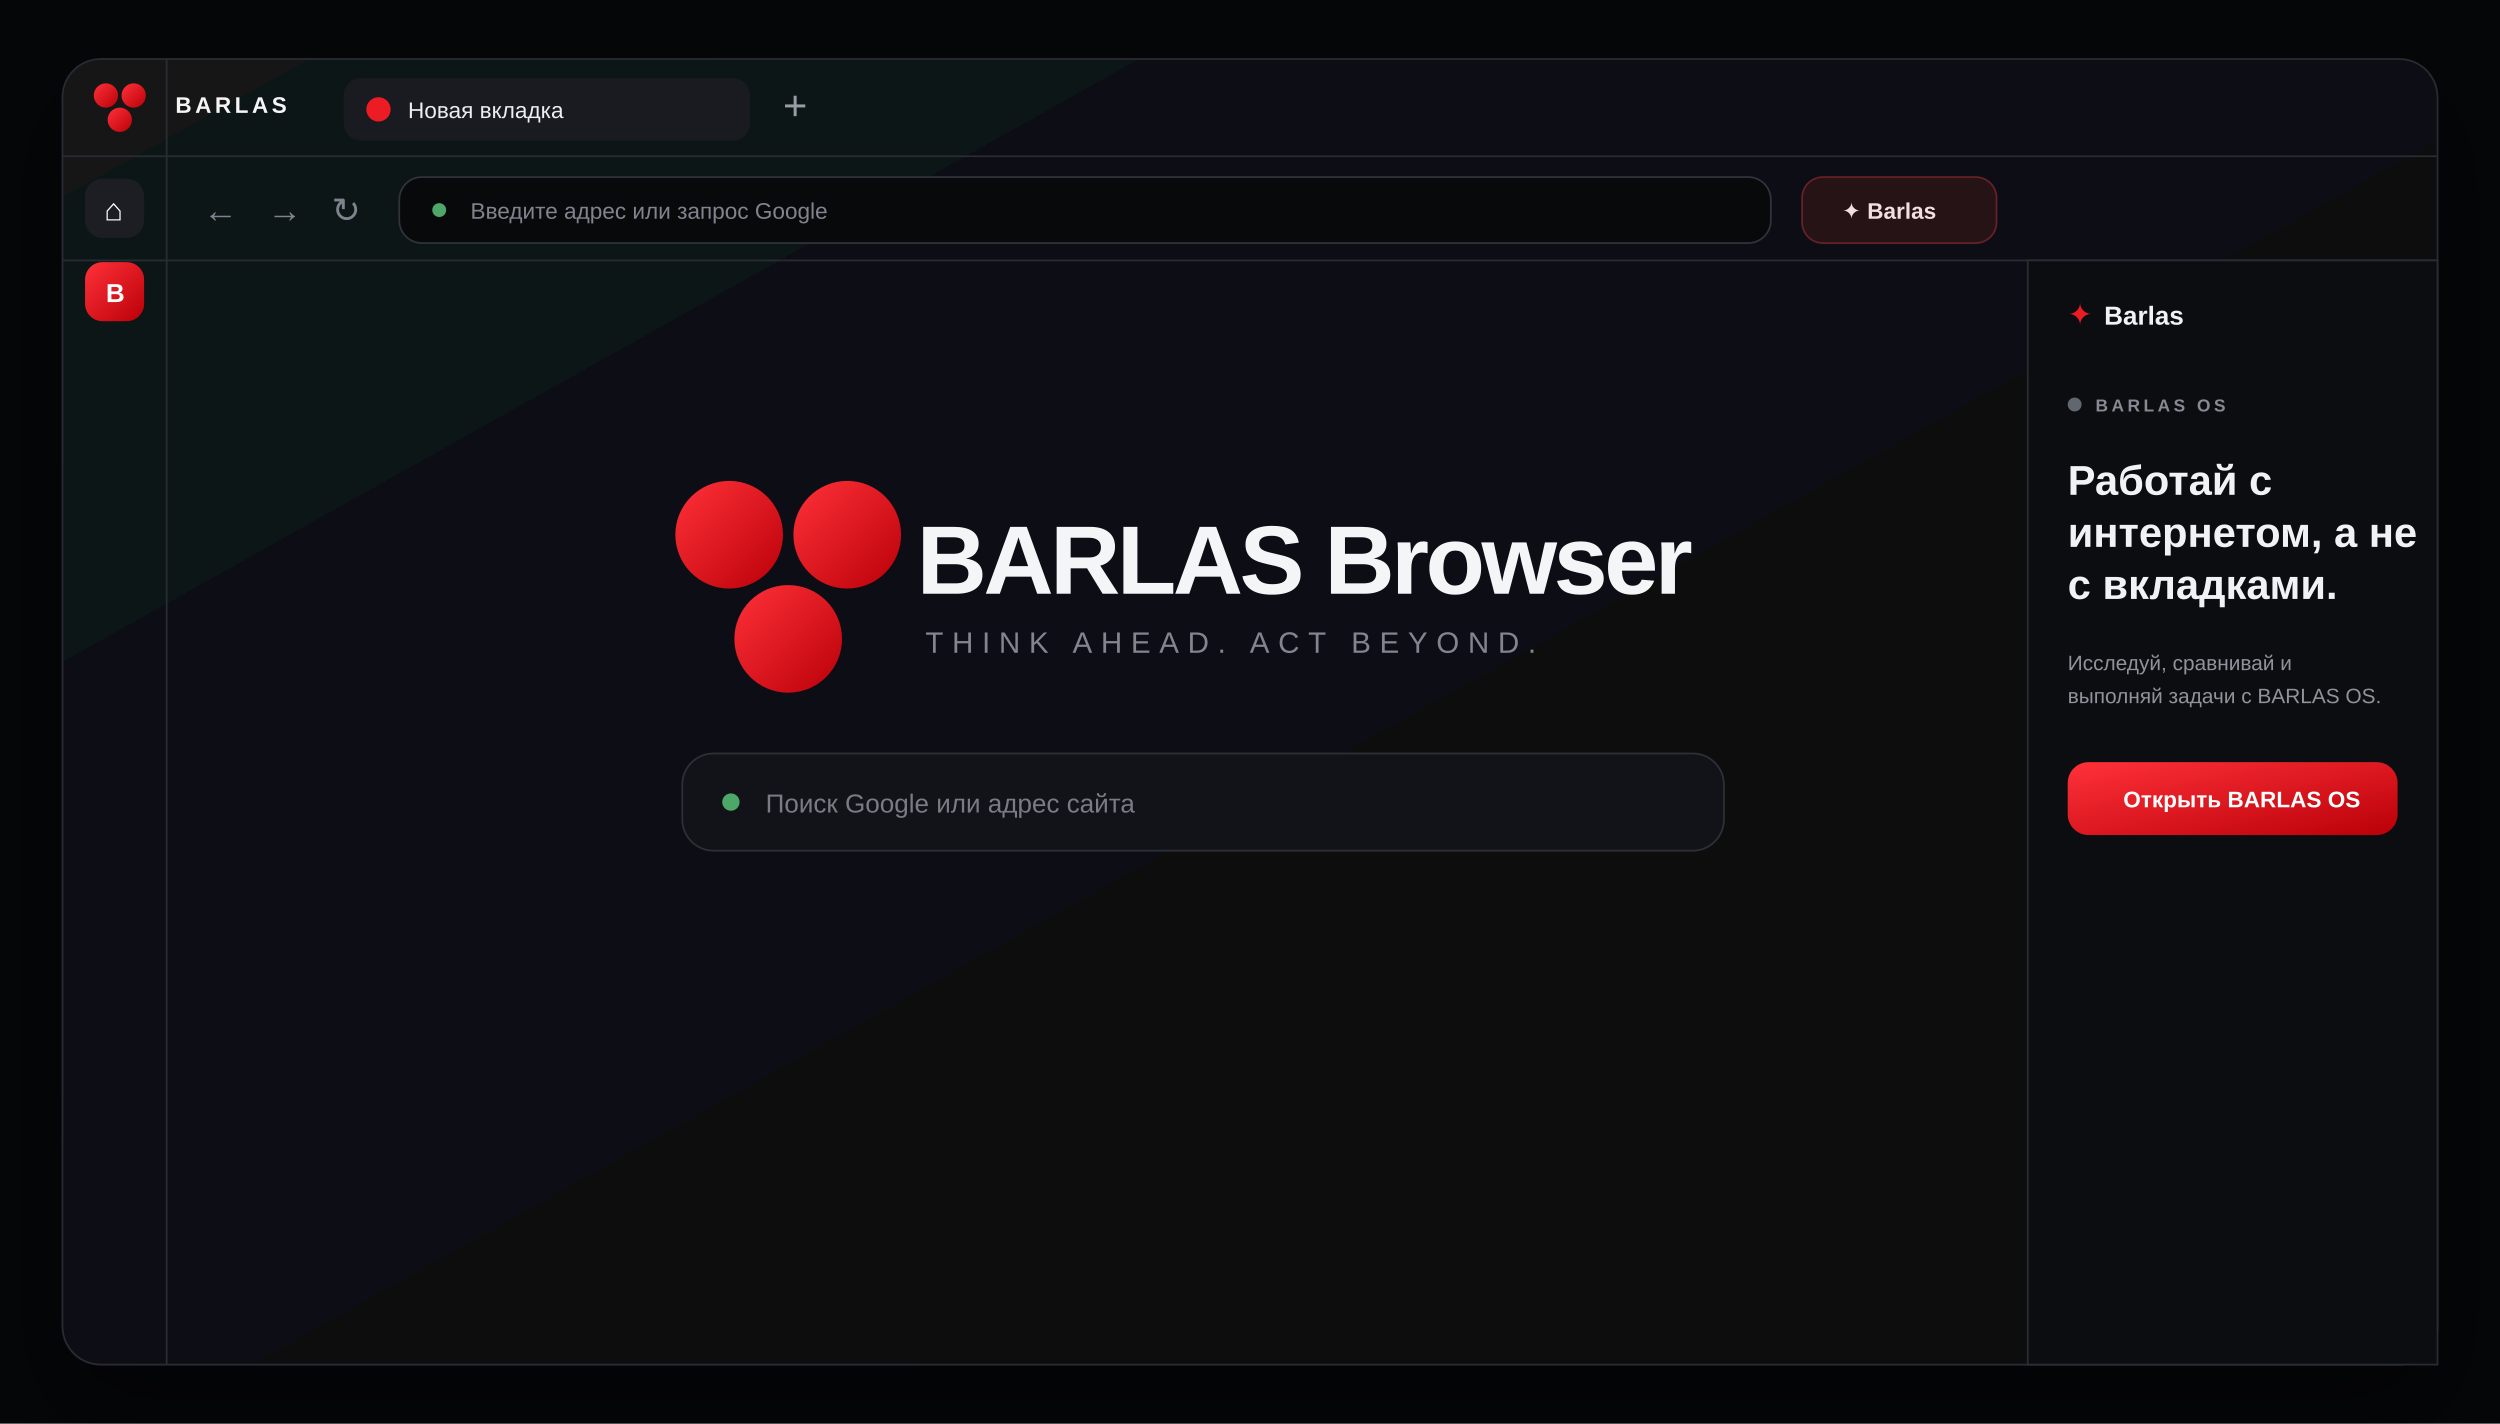
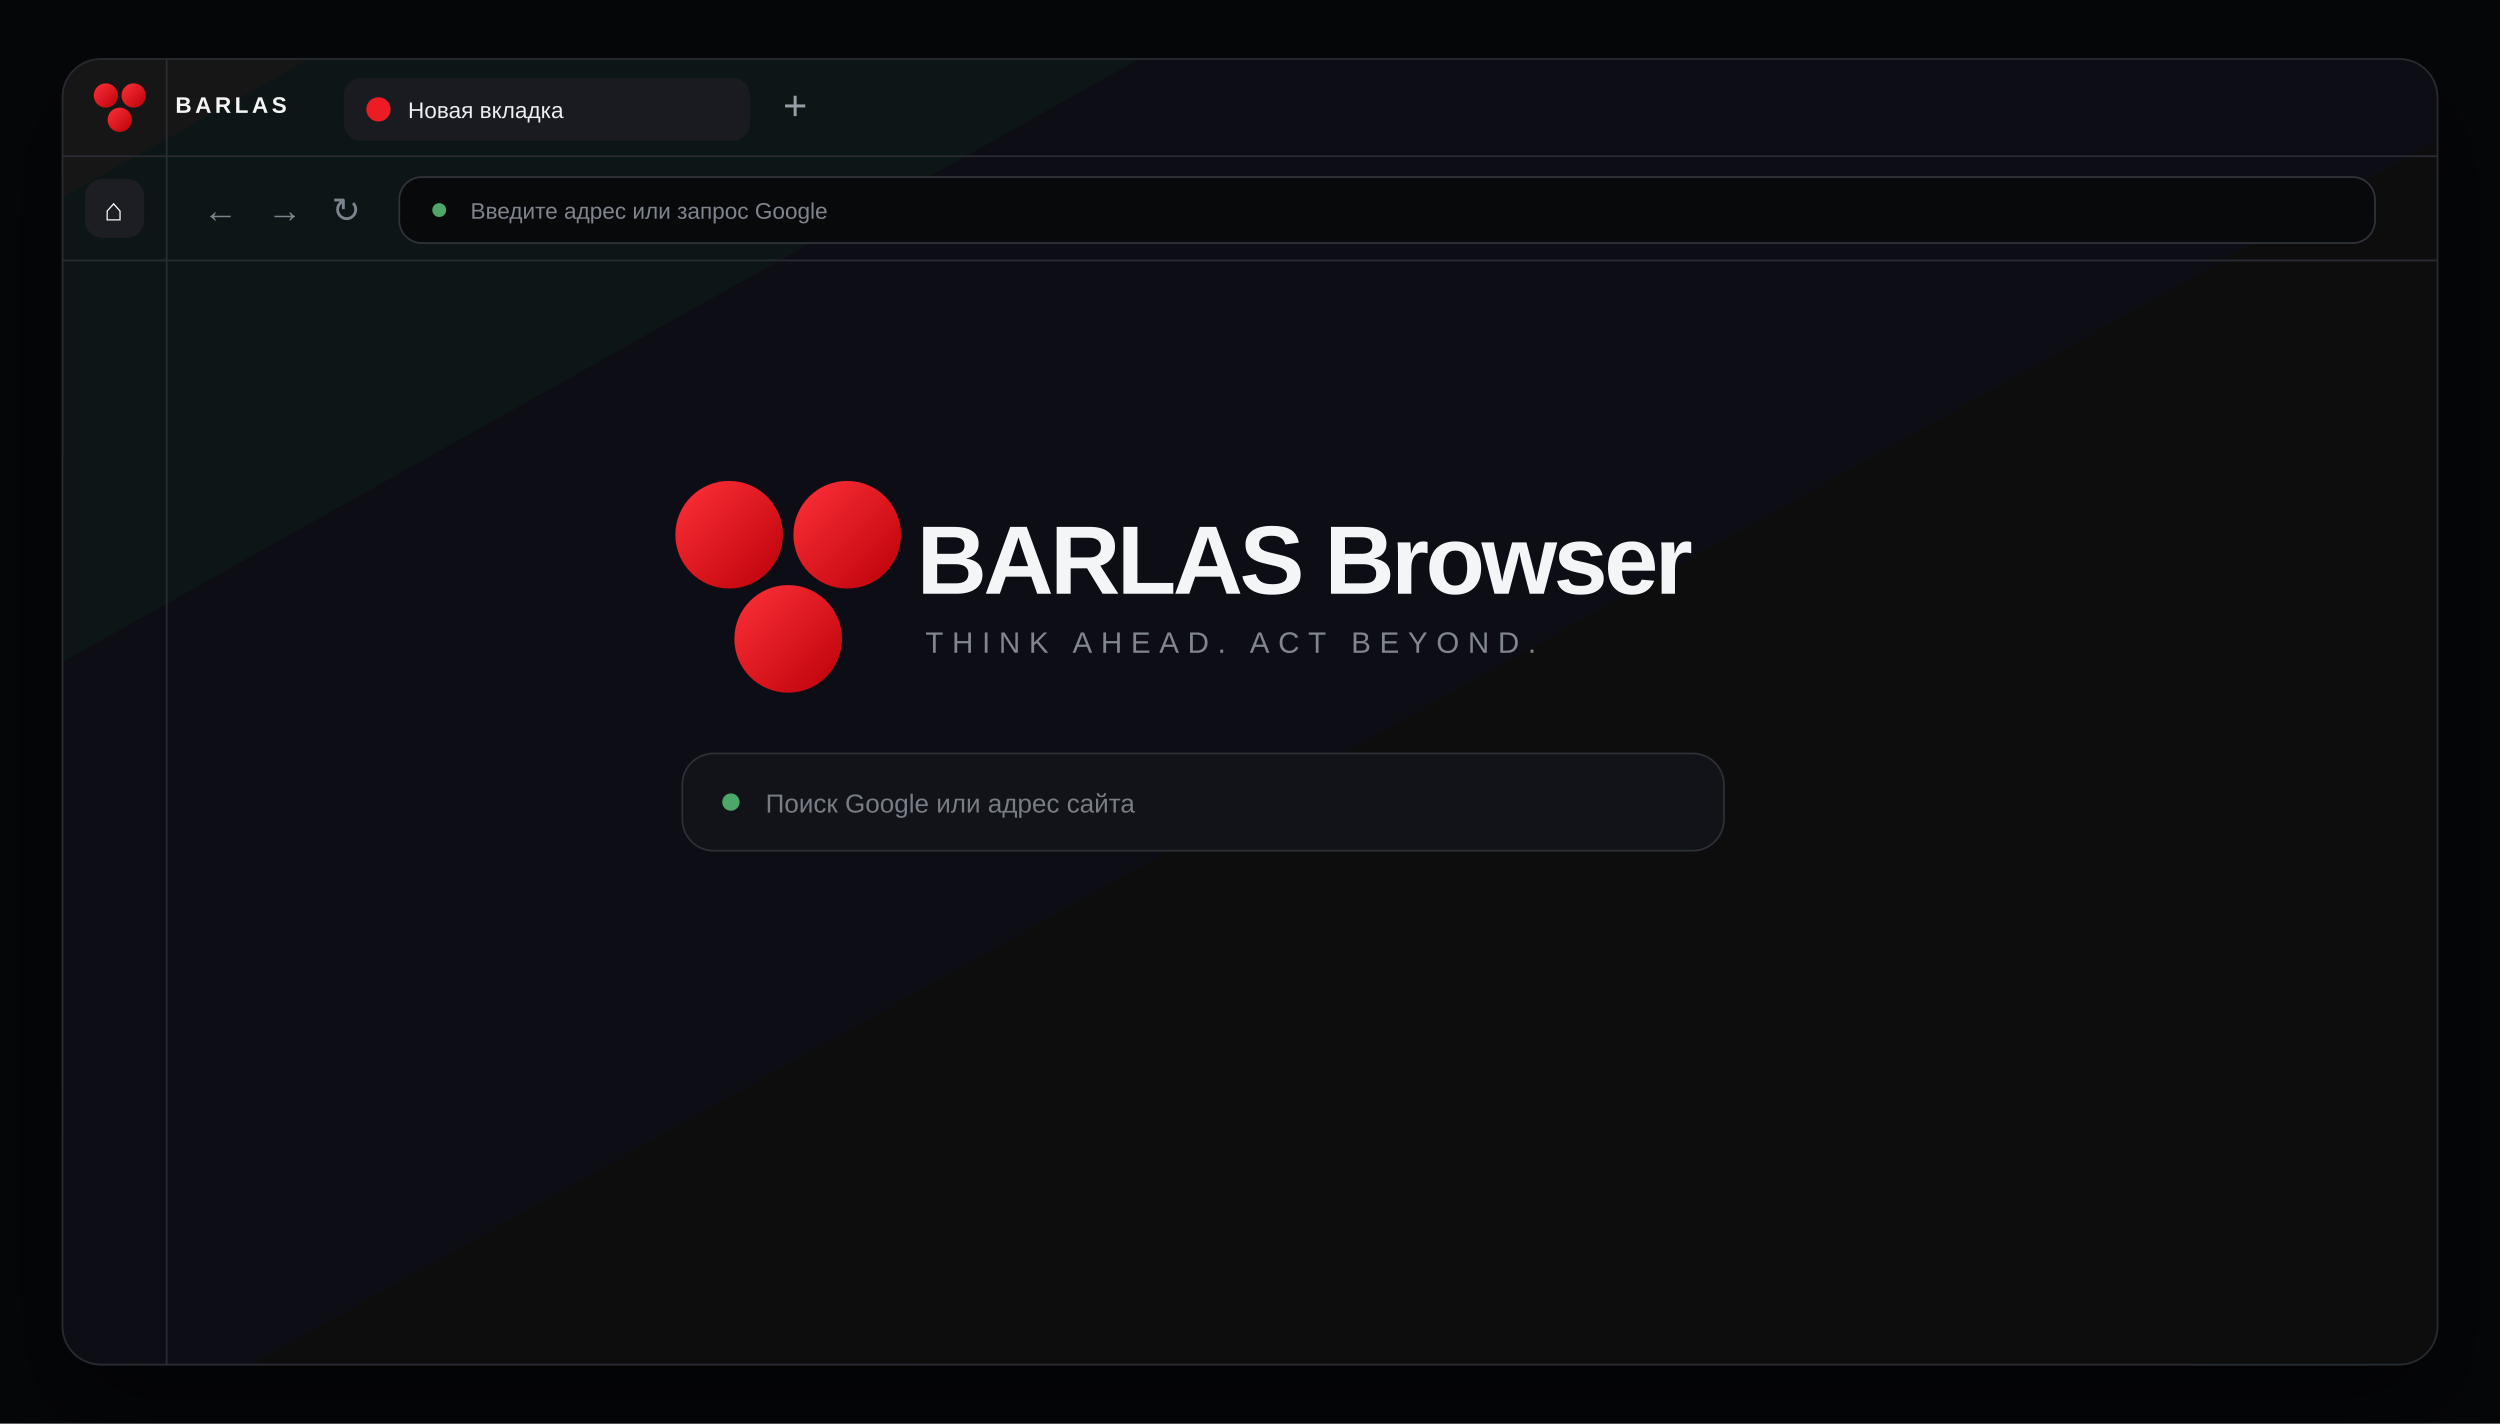
<svg xmlns="http://www.w3.org/2000/svg" width="1440" height="820" viewBox="0 0 1440 820" role="img" aria-labelledby="title desc">
  <defs>
    <linearGradient id="panel" x1="0" y1="0" x2="1" y2="1">
      <stop stop-color="#121419" />
      <stop offset="1" stop-color="#08090b" />
    </linearGradient>
    <linearGradient id="red" x1="0" y1="0" x2="1" y2="1">
      <stop stop-color="#ff3139" />
      <stop offset="1" stop-color="#ba0008" />
    </linearGradient>
    <filter id="shadow">
      <feDropShadow dx="0" dy="24" stdDeviation="28" flood-opacity=".45" />
    </filter>
  </defs>
  <rect width="1440" height="820" fill="#050608" />
  <rect x="36" y="34" width="1368" height="752" rx="22" fill="url(#panel)" stroke="#292c33" filter="url(#shadow)" />
  <path d="M36 90h1368M96 34v752M36 150h1368" stroke="#292c33" />
  <g fill="url(#red)">
    <circle cx="61" cy="55" r="7" />
    <circle cx="77" cy="55" r="7" />
    <circle cx="69" cy="69" r="7" />
  </g>
  <text x="101" y="65" fill="#f5f5f6" font-family="Arial,sans-serif" font-size="13" font-weight="700" letter-spacing="2">BARLAS</text>
  <rect x="198" y="45" width="234" height="36" rx="10" fill="#191b20" />
  <circle cx="218" cy="63" r="7" fill="#ed1c24" />
  <text x="235" y="68" fill="#eceef1" font-family="Arial,sans-serif" font-size="13">Новая вкладка</text>
  <text x="451" y="69" fill="#979ca6" font-family="Arial,sans-serif" font-size="24">+</text>
  <text x="117" y="128" fill="#7e838d" font-family="Arial,sans-serif" font-size="20">←</text>
  <text x="154" y="128" fill="#7e838d" font-family="Arial,sans-serif" font-size="20">→</text>
  <text x="191" y="128" fill="#7e838d" font-family="Arial,sans-serif" font-size="20">↻</text>
-   <rect x="230" y="102" width="790" height="38" rx="13" fill="#08090b" stroke="#30333b" />
+   <rect x="230" y="102" width="1138" height="38" rx="13" fill="#08090b" stroke="#30333b" />
  <circle cx="253" cy="121" r="4" fill="#4ca768" />
  <text x="271" y="126" fill="#7f848e" font-family="Arial,sans-serif" font-size="13">Введите адрес или запрос Google</text>
-   <rect x="1038" y="102" width="112" height="38" rx="12" fill="#261315" stroke="#672126" />
-   <text x="1061" y="126" fill="#f2dfe0" font-family="Arial,sans-serif" font-size="13" font-weight="700">✦ Barlas</text>
  <rect x="49" y="103" width="34" height="34" rx="10" fill="#1c1e23" />
  <text x="60" y="127" fill="#fff" font-family="Arial,sans-serif" font-size="18">⌂</text>
-   <rect x="49" y="151" width="34" height="34" rx="10" fill="url(#red)" />
-   <text x="61" y="174" fill="#fff" font-family="Arial,sans-serif" font-size="15" font-weight="700">B</text>
  <g transform="translate(348 274)">
    <g fill="url(#red)">
      <circle cx="72" cy="34" r="31" />
      <circle cx="140" cy="34" r="31" />
      <circle cx="106" cy="94" r="31" />
    </g>
    <text x="180" y="68" fill="#f4f5f7" font-family="Arial,sans-serif" font-size="56" font-weight="700" letter-spacing="-2">BARLAS Browser</text>
    <text x="185" y="102" fill="#80858e" font-family="Arial,sans-serif" font-size="17" letter-spacing="5">THINK AHEAD. ACT BEYOND.</text>
    <rect x="45" y="160" width="600" height="56" rx="18" fill="#111318" stroke="#2d3037" />
    <circle cx="73" cy="188" r="5" fill="#4ca768" />
    <text x="93" y="194" fill="#777c85" font-family="Arial,sans-serif" font-size="15">Поиск Google или адрес сайта</text>
  </g>
-   <rect x="1168" y="150" width="236" height="636" fill="#0c0d10" stroke="#292c33" />
-   <text x="1191" y="187" fill="#ed1c24" font-family="Arial,sans-serif" font-size="17">✦</text>
-   <text x="1212" y="187" fill="#f1f2f4" font-family="Arial,sans-serif" font-size="15" font-weight="700">Barlas</text>
-   <circle cx="1195" cy="233" r="4" fill="#62666e" />
-   <text x="1207" y="237" fill="#858a93" font-family="Arial,sans-serif" font-size="10" font-weight="700" letter-spacing="2">BARLAS OS</text>
-   <text x="1191" y="285" fill="#f1f2f4" font-family="Arial,sans-serif" font-size="24" font-weight="700">Работай с</text>
-   <text x="1191" y="315" fill="#f1f2f4" font-family="Arial,sans-serif" font-size="24" font-weight="700">интернетом, а не</text>
-   <text x="1191" y="345" fill="#f1f2f4" font-family="Arial,sans-serif" font-size="24" font-weight="700">с вкладками.</text>
-   <text x="1191" y="386" fill="#8e939c" font-family="Arial,sans-serif" font-size="12">Исследуй, сравнивай и</text>
-   <text x="1191" y="405" fill="#8e939c" font-family="Arial,sans-serif" font-size="12">выполняй задачи с BARLAS OS.</text>
-   <rect x="1191" y="439" width="190" height="42" rx="12" fill="url(#red)" />
-   <text x="1223" y="465" fill="#fff" font-family="Arial,sans-serif" font-size="13" font-weight="700">Открыть BARLAS OS</text>
</svg>
